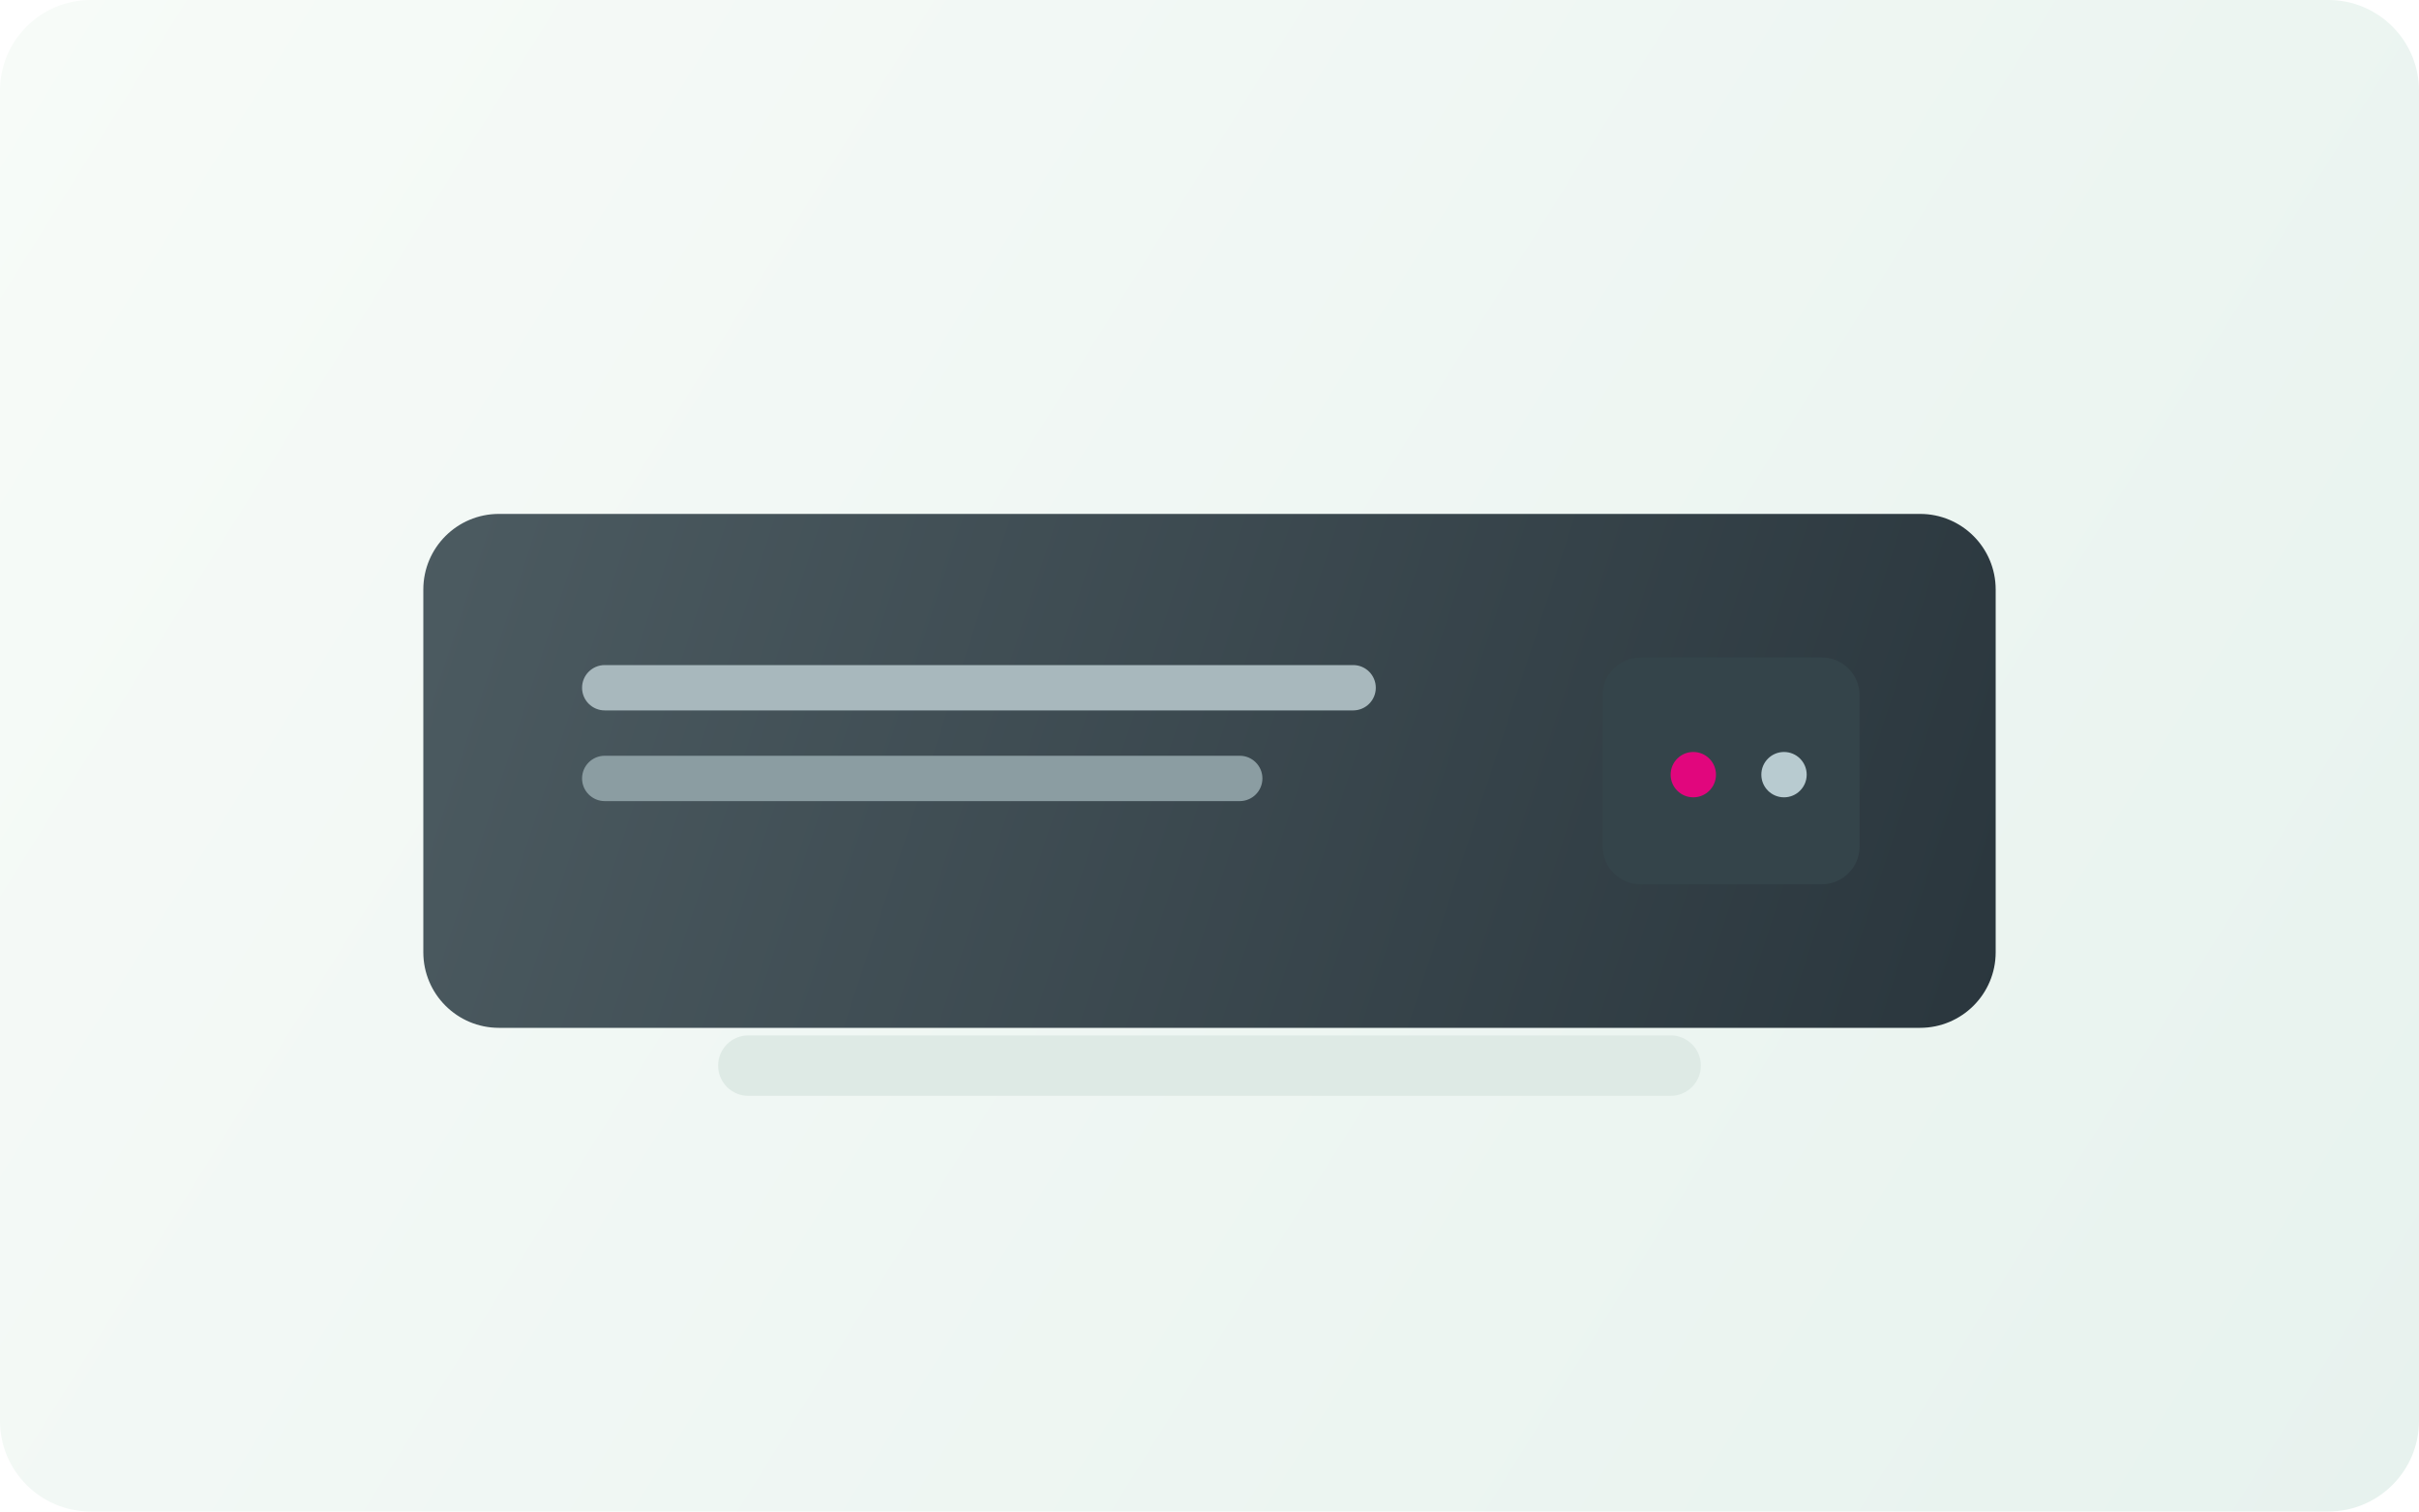
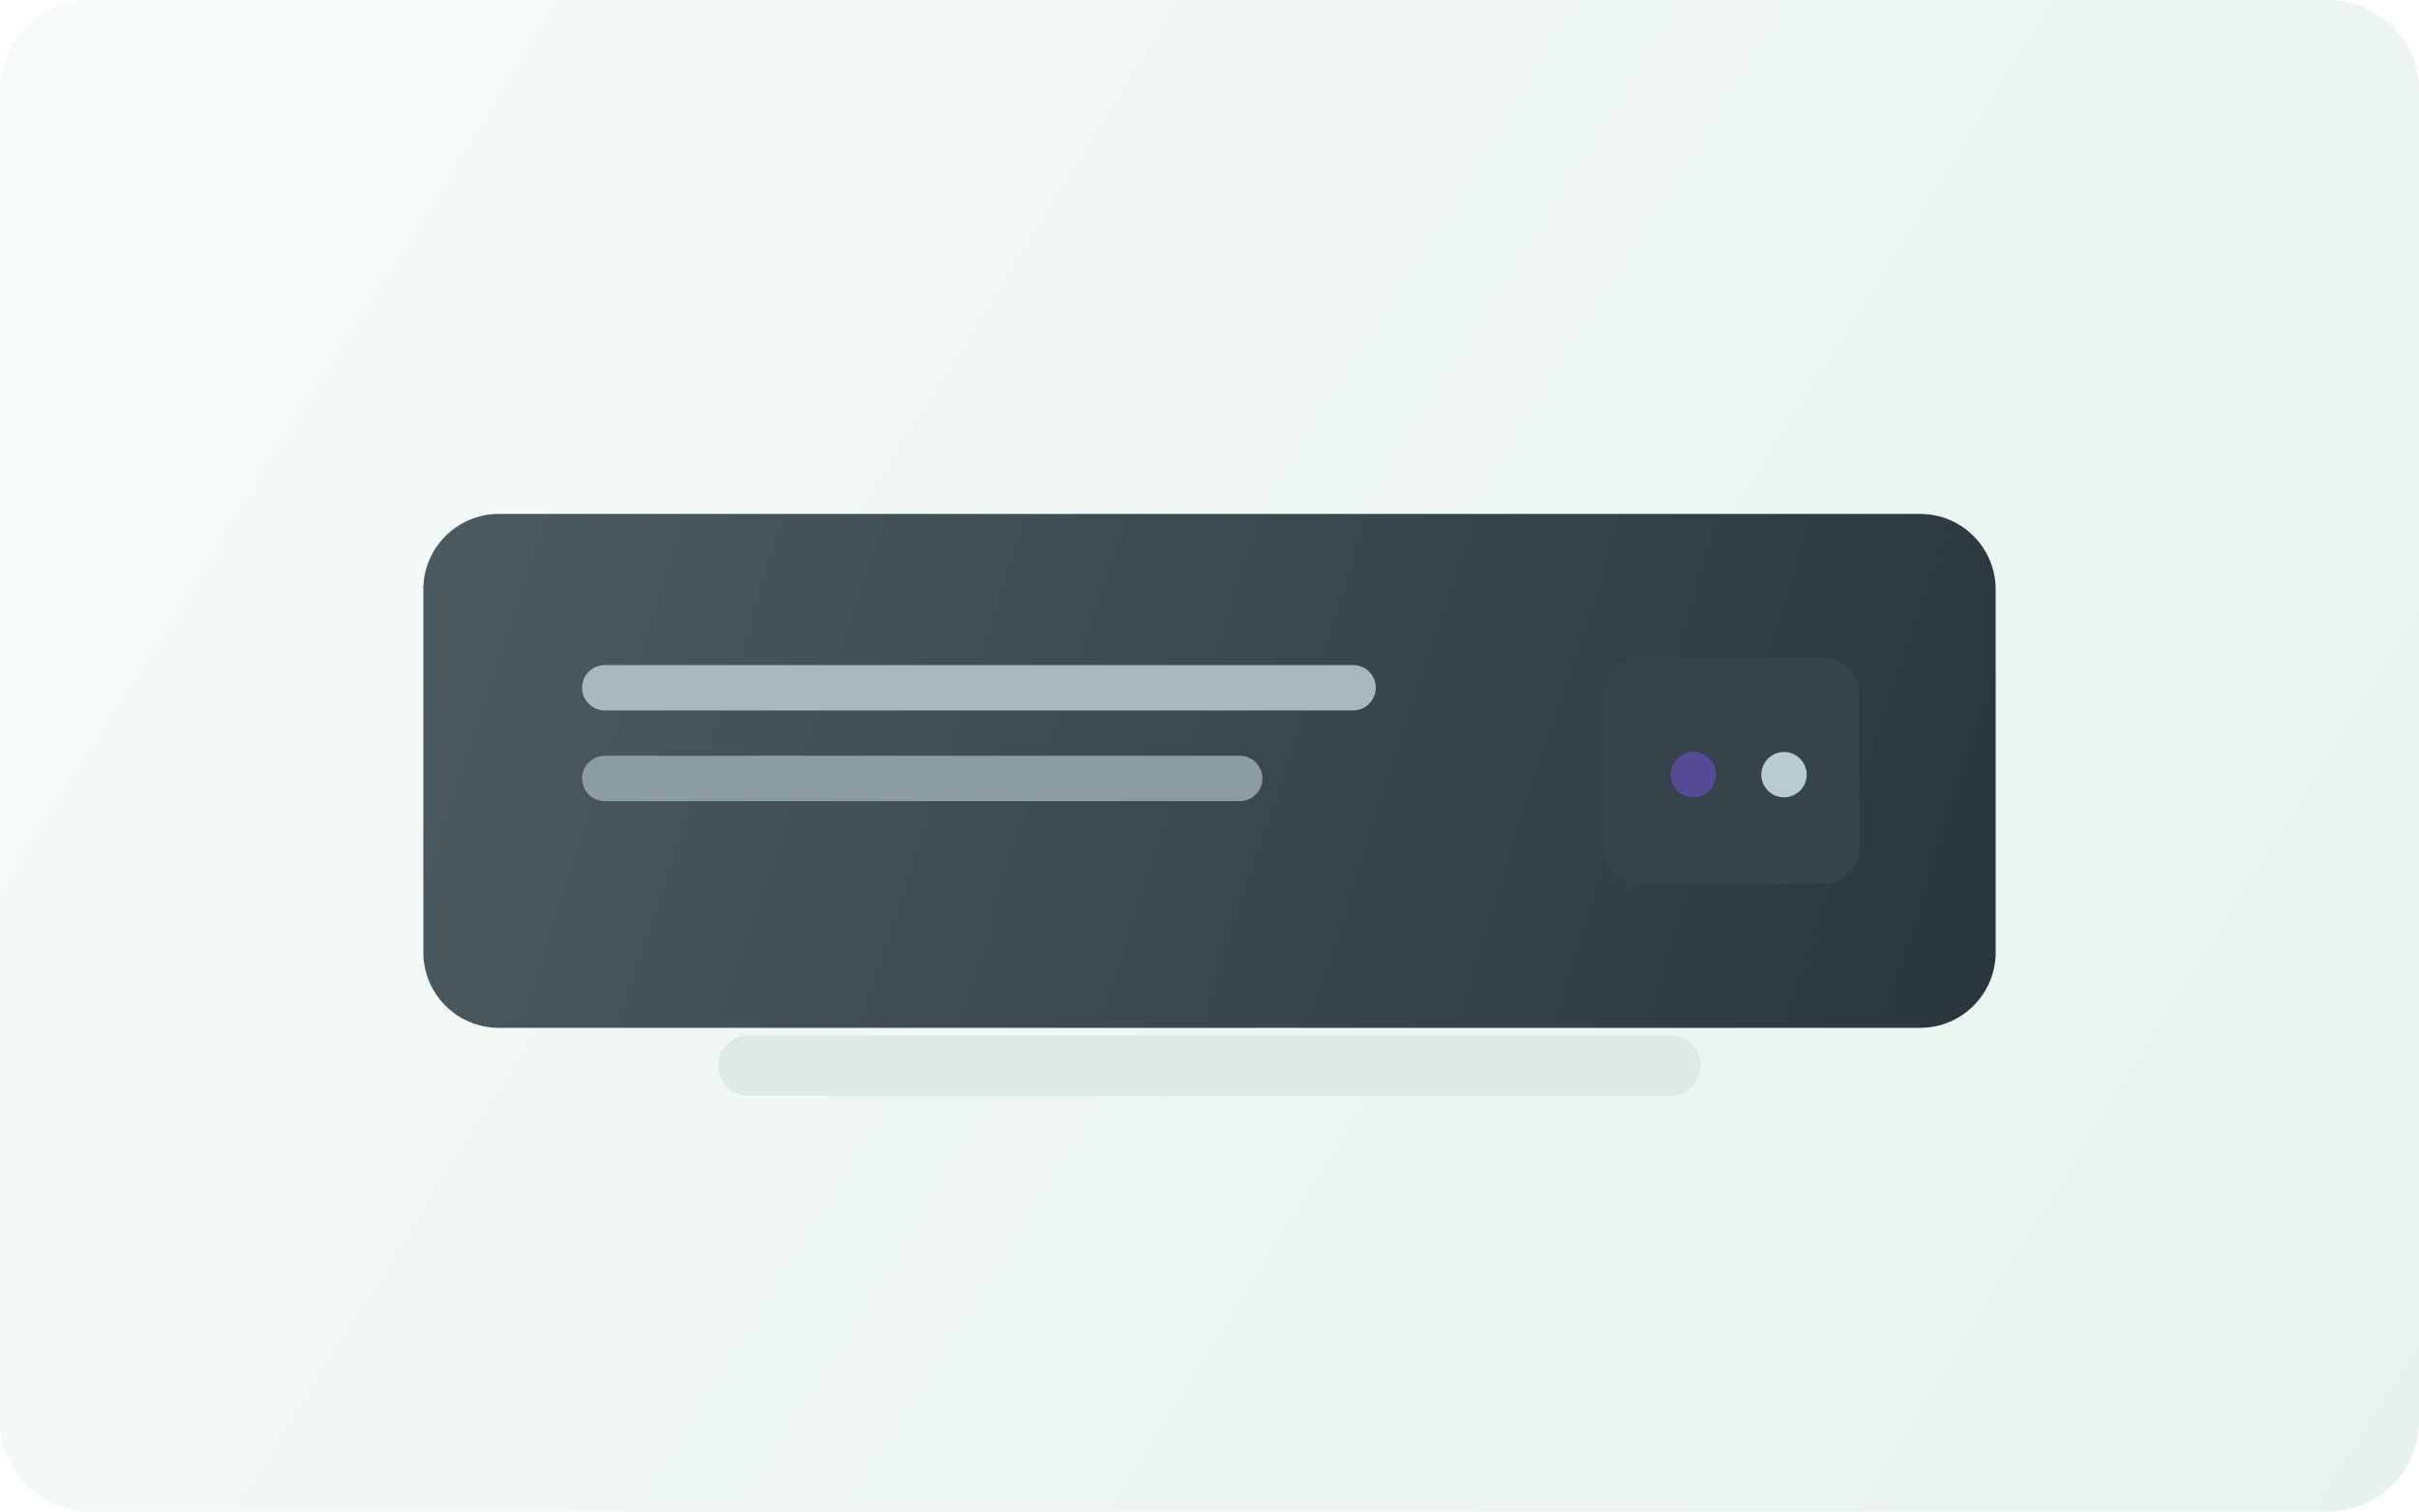
<svg xmlns="http://www.w3.org/2000/svg" width="640" height="400" viewBox="0 0 640 400" fill="none">
  <defs>
    <linearGradient id="bg3" x1="0" y1="0" x2="640" y2="400" gradientUnits="userSpaceOnUse">
      <stop stop-color="#F7FBF8" />
      <stop offset="1" stop-color="#E7F2EE" />
    </linearGradient>
    <linearGradient id="body3" x1="112" y1="136" x2="528" y2="272" gradientUnits="userSpaceOnUse">
      <stop stop-color="#4C5B61" />
      <stop offset="1" stop-color="#2A363D" />
    </linearGradient>
  </defs>
  <rect width="640" height="400" rx="24" fill="url(#bg3)" />
  <rect x="112" y="136" width="416" height="136" rx="20" fill="url(#body3)" />
  <rect x="154" y="176" width="210" height="12" rx="6" fill="#A8B8BD" />
  <rect x="154" y="200" width="180" height="12" rx="6" fill="#8B9DA2" />
  <rect x="424" y="174" width="68" height="60" rx="10" fill="#34444A" />
-   <circle cx="448" cy="205" r="6" fill="#E1067D" />
+   <circle cx="448" cy="205" r="6" fill="#564A96" />
  <circle cx="472" cy="205" r="6" fill="#B8CBD0" />
  <rect x="190" y="274" width="260" height="16" rx="8" fill="#DEEAE5" />
</svg>
